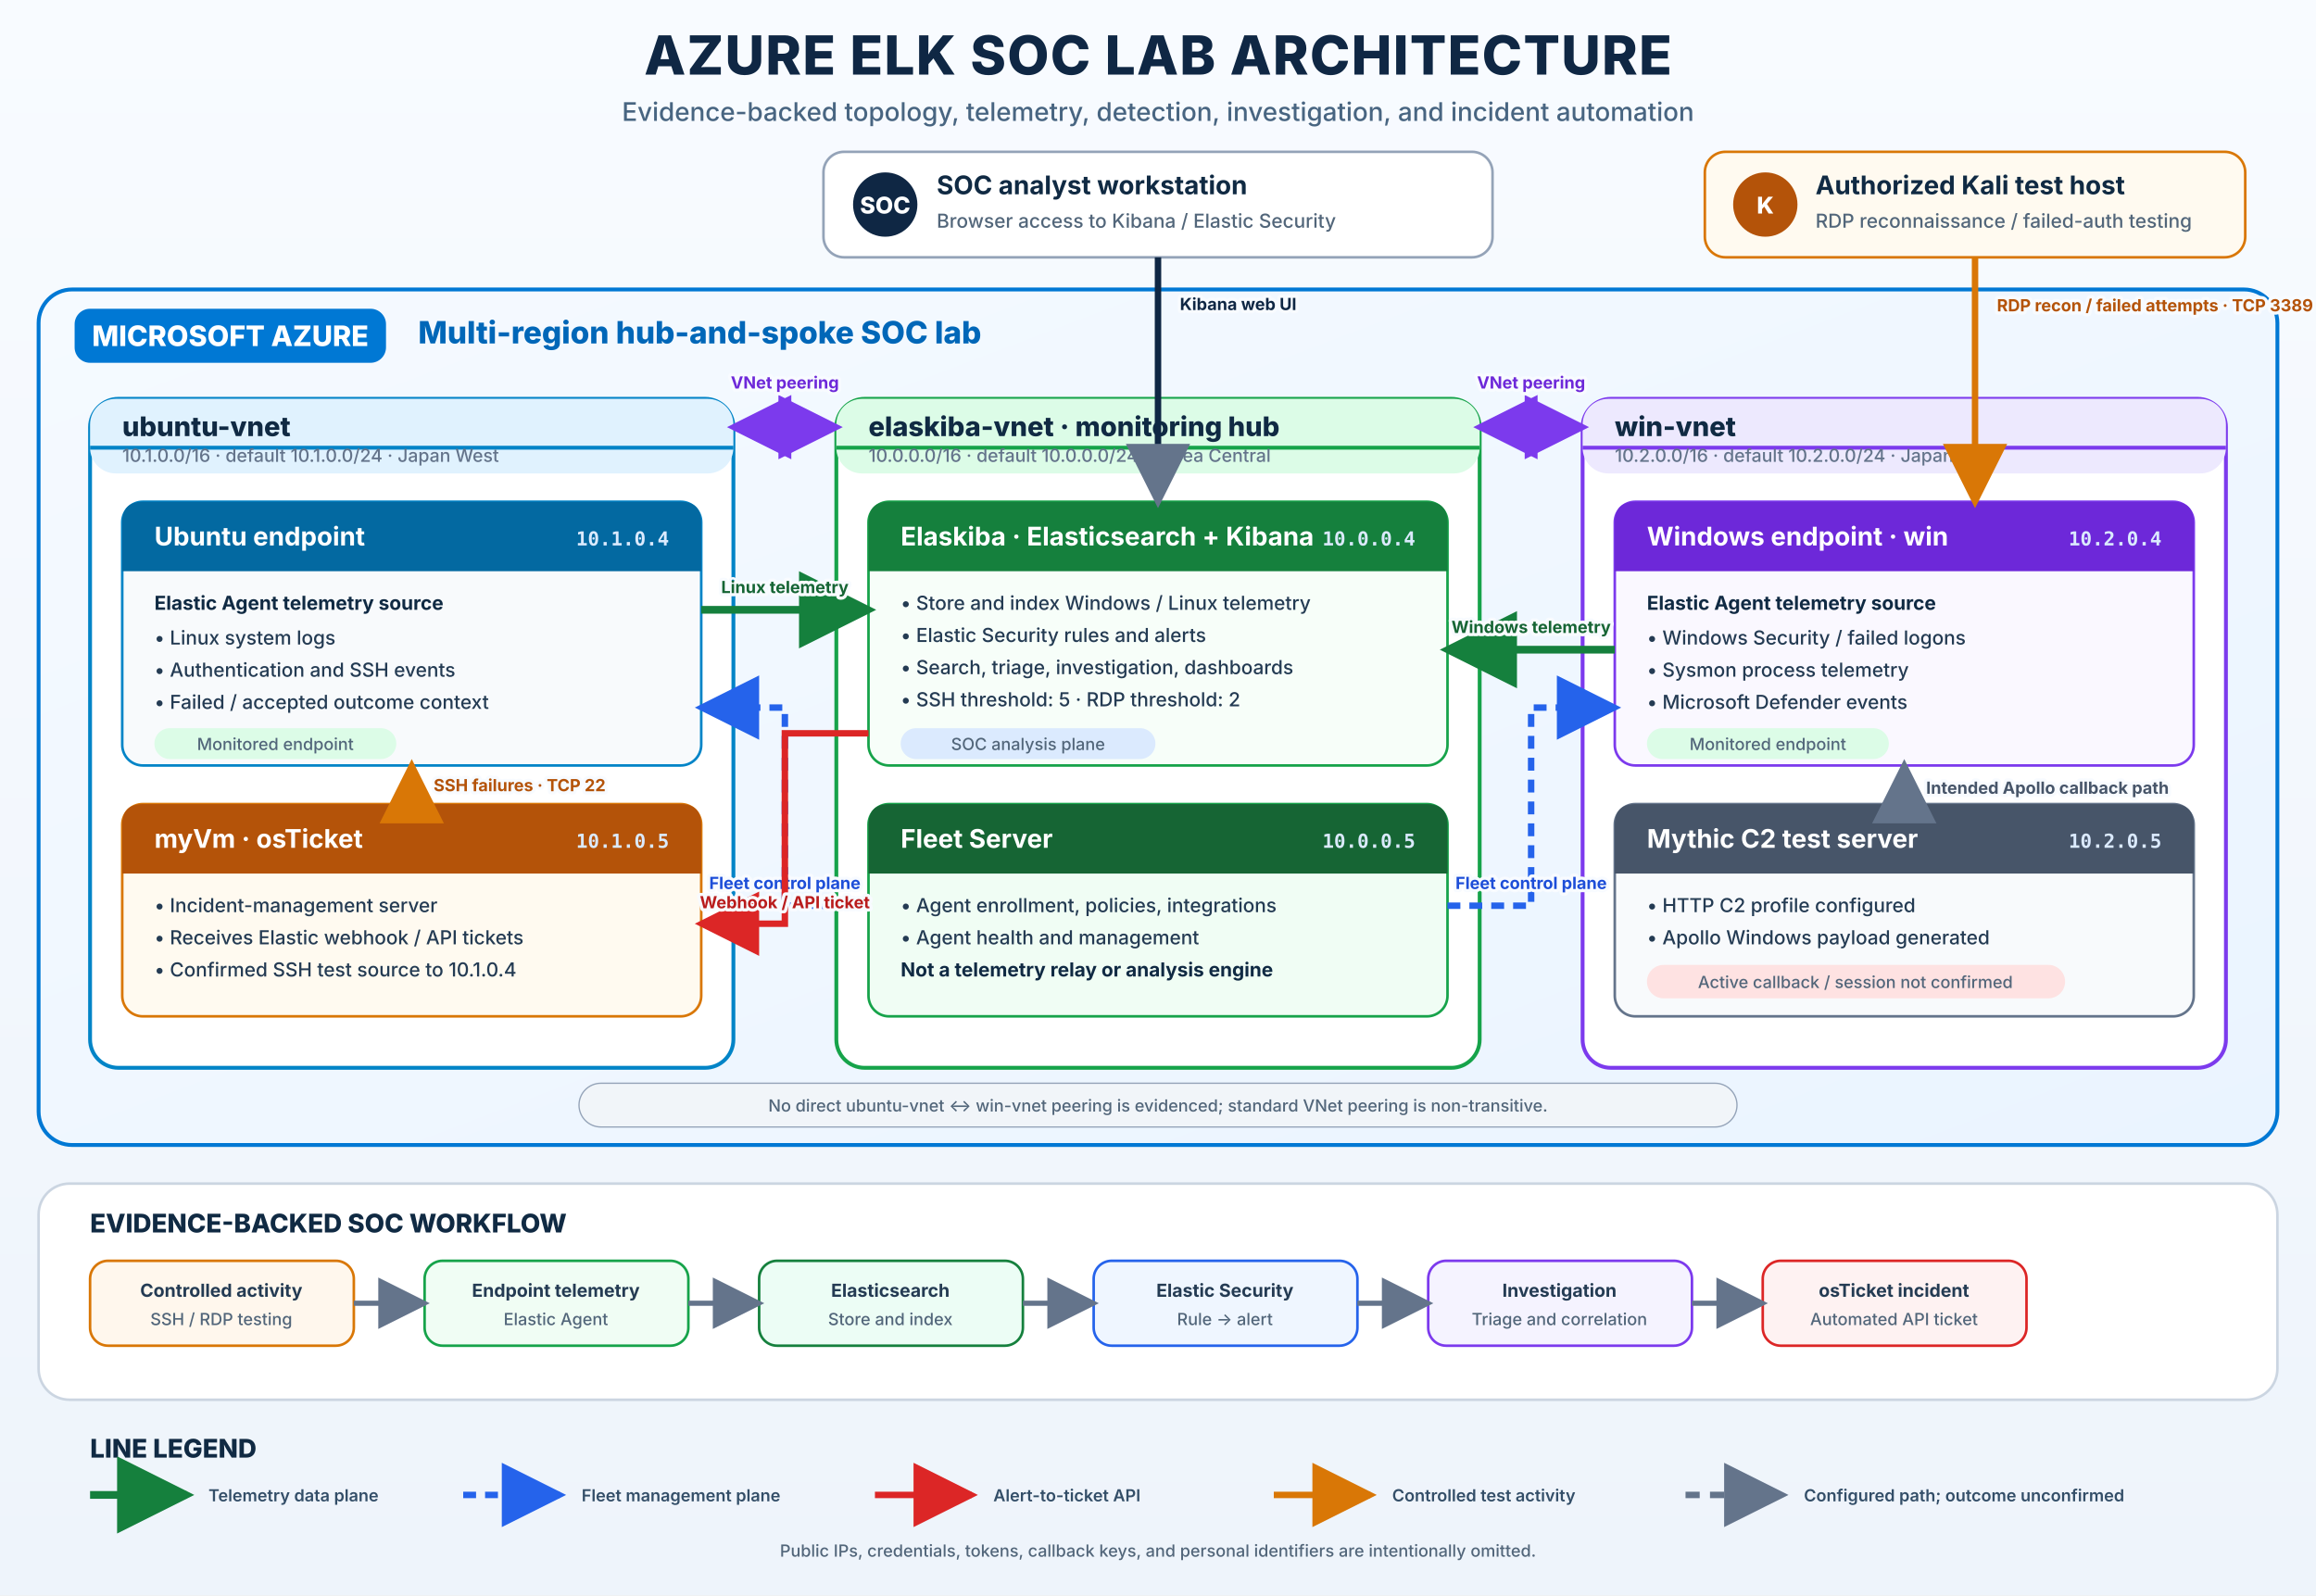
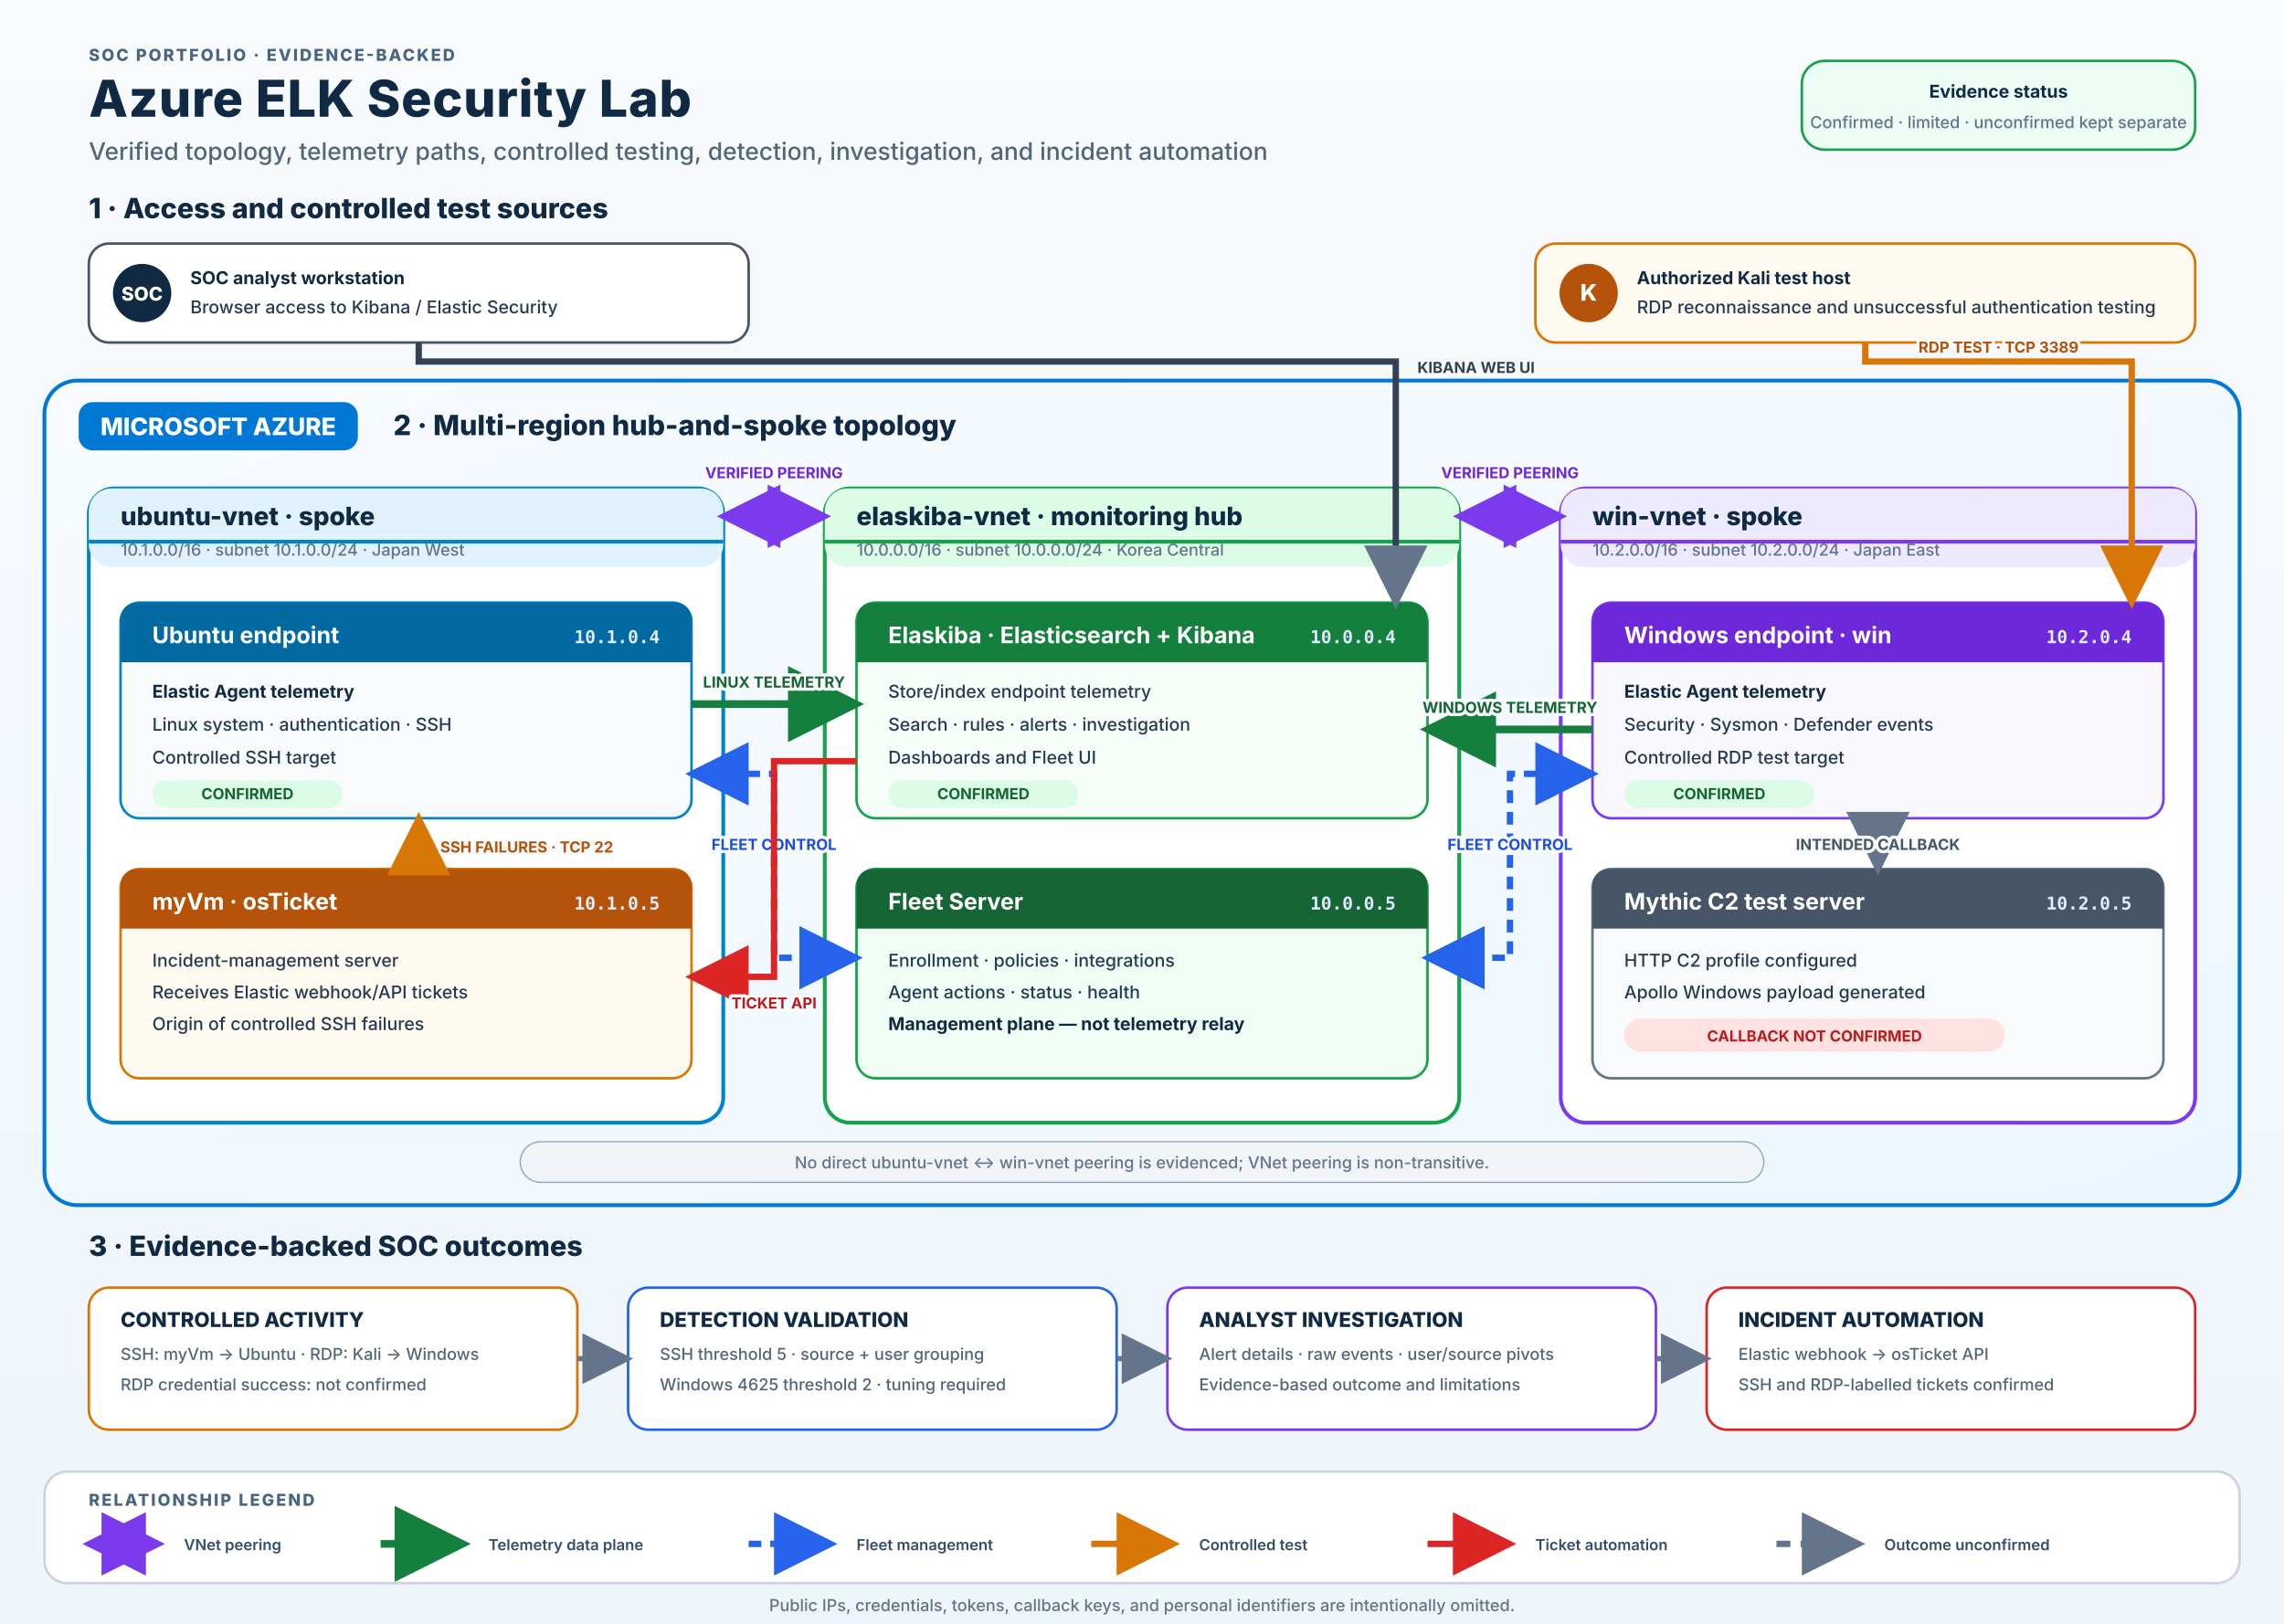
- <svg xmlns="http://www.w3.org/2000/svg" width="1800" height="1240" viewBox="0 0 1800 1240" role="img" aria-labelledby="title desc">
+ <svg xmlns="http://www.w3.org/2000/svg" width="1800" height="1280" viewBox="0 0 1800 1280" role="img" aria-labelledby="title desc">
  <defs>
    <linearGradient id="page" x1="0" y1="0" x2="0" y2="1">
-       <stop offset="0" stop-color="#f8fbff" />
-       <stop offset="1" stop-color="#eef4fb" />
+       <stop offset="0" stop-color="#f8fafc" />
+       <stop offset="1" stop-color="#eef5fb" />
    </linearGradient>
-     <linearGradient id="azure" x1="0" y1="0" x2="1" y2="1">
-       <stop offset="0" stop-color="#f5faff" />
-       <stop offset="1" stop-color="#eaf4ff" />
+     <linearGradient id="azureBg" x1="0" y1="0" x2="1" y2="1">
+       <stop offset="0" stop-color="#f7fbff" />
+       <stop offset="1" stop-color="#edf6ff" />
    </linearGradient>
-     <marker id="arrowGreen" markerWidth="10" markerHeight="10" refX="9" refY="5" orient="auto" markerUnits="strokeWidth">
-       <path d="M0,0 L10,5 L0,10 z" fill="#15803d" />
+     <marker id="greenEnd" markerWidth="10" markerHeight="10" refX="9" refY="5" orient="auto" markerUnits="strokeWidth">
+       <path d="M0 0L10 5L0 10Z" fill="#15803d" />
    </marker>
-     <marker id="arrowBlue" markerWidth="10" markerHeight="10" refX="9" refY="5" orient="auto" markerUnits="strokeWidth">
-       <path d="M0,0 L10,5 L0,10 z" fill="#2563eb" />
+     <marker id="blueEnd" markerWidth="10" markerHeight="10" refX="9" refY="5" orient="auto" markerUnits="strokeWidth">
+       <path d="M0 0L10 5L0 10Z" fill="#2563eb" />
    </marker>
-     <marker id="arrowRed" markerWidth="10" markerHeight="10" refX="9" refY="5" orient="auto" markerUnits="strokeWidth">
-       <path d="M0,0 L10,5 L0,10 z" fill="#dc2626" />
+     <marker id="blueStart" markerWidth="10" markerHeight="10" refX="1" refY="5" orient="auto" markerUnits="strokeWidth">
+       <path d="M10 0L0 5L10 10Z" fill="#2563eb" />
    </marker>
-     <marker id="arrowOrange" markerWidth="10" markerHeight="10" refX="9" refY="5" orient="auto" markerUnits="strokeWidth">
-       <path d="M0,0 L10,5 L0,10 z" fill="#d97706" />
+     <marker id="purpleEnd" markerWidth="10" markerHeight="10" refX="9" refY="5" orient="auto" markerUnits="strokeWidth">
+       <path d="M0 0L10 5L0 10Z" fill="#7c3aed" />
    </marker>
-     <marker id="arrowGray" markerWidth="10" markerHeight="10" refX="9" refY="5" orient="auto" markerUnits="strokeWidth">
-       <path d="M0,0 L10,5 L0,10 z" fill="#64748b" />
+     <marker id="purpleStart" markerWidth="10" markerHeight="10" refX="1" refY="5" orient="auto" markerUnits="strokeWidth">
+       <path d="M10 0L0 5L10 10Z" fill="#7c3aed" />
    </marker>
-     <marker id="arrowPurple" markerWidth="10" markerHeight="10" refX="9" refY="5" orient="auto" markerUnits="strokeWidth">
-       <path d="M0,0 L10,5 L0,10 z" fill="#7c3aed" />
+     <marker id="orangeEnd" markerWidth="10" markerHeight="10" refX="9" refY="5" orient="auto" markerUnits="strokeWidth">
+       <path d="M0 0L10 5L0 10Z" fill="#d97706" />
    </marker>
-     <marker id="arrowPurpleStart" markerWidth="10" markerHeight="10" refX="1" refY="5" orient="auto" markerUnits="strokeWidth">
-       <path d="M10,0 L0,5 L10,10 z" fill="#7c3aed" />
+     <marker id="redEnd" markerWidth="10" markerHeight="10" refX="9" refY="5" orient="auto" markerUnits="strokeWidth">
+       <path d="M0 0L10 5L0 10Z" fill="#dc2626" />
+     </marker>
+     <marker id="grayEnd" markerWidth="10" markerHeight="10" refX="9" refY="5" orient="auto" markerUnits="strokeWidth">
+       <path d="M0 0L10 5L0 10Z" fill="#64748b" />
    </marker>
    <style>
-       .title { font: 800 42px Inter, Segoe UI, Arial, sans-serif; fill: #0f2744; letter-spacing: 1px; }
-       .subtitle { font: 500 20px Inter, Segoe UI, Arial, sans-serif; fill: #486581; }
-       .actor-title { font: 700 20px Inter, Segoe UI, Arial, sans-serif; fill: #102a43; }
-       .actor-sub { font: 500 15px Inter, Segoe UI, Arial, sans-serif; fill: #52667a; }
-       .azure-title { font: 800 24px Inter, Segoe UI, Arial, sans-serif; fill: #0067b8; }
-       .vnet-title { font: 800 21px Inter, Segoe UI, Arial, sans-serif; fill: #102a43; }
-       .vnet-sub { font: 500 14px Inter, Segoe UI, Arial, sans-serif; fill: #64748b; }
-       .card-title { font: 750 20px Inter, Segoe UI, Arial, sans-serif; fill: #ffffff; }
-       .card-ip { font: 700 15px ui-monospace, SFMono-Regular, Consolas, monospace; fill: #dbeafe; }
-       .body { font: 500 15px Inter, Segoe UI, Arial, sans-serif; fill: #243b53; }
-       .body-strong { font: 700 15px Inter, Segoe UI, Arial, sans-serif; fill: #102a43; }
-       .small { font: 500 13px Inter, Segoe UI, Arial, sans-serif; fill: #52667a; }
-       .flow-label { font: 700 13px Inter, Segoe UI, Arial, sans-serif; paint-order: stroke; stroke: #f8fbff; stroke-width: 5px; stroke-linejoin: round; }
-       .pipeline-title { font: 800 20px Inter, Segoe UI, Arial, sans-serif; fill: #102a43; }
-       .pipeline-text { font: 700 14px Inter, Segoe UI, Arial, sans-serif; fill: #243b53; }
-       .legend { font: 600 13px Inter, Segoe UI, Arial, sans-serif; fill: #334e68; }
+       .h1{font:800 40px Inter,"Segoe UI",Arial,sans-serif;fill:#102a43;letter-spacing:.6px}.sub{font:500 19px Inter,"Segoe UI",Arial,sans-serif;fill:#52667a}.eyebrow{font:800 13px Inter,"Segoe UI",Arial,sans-serif;fill:#486581;letter-spacing:1.5px}.section{font:800 22px Inter,"Segoe UI",Arial,sans-serif;fill:#102a43}.vnet{font:800 20px Inter,"Segoe UI",Arial,sans-serif;fill:#102a43}.meta{font:500 13px Inter,"Segoe UI",Arial,sans-serif;fill:#64748b}.cardTitle{font:750 18px Inter,"Segoe UI",Arial,sans-serif;fill:#fff}.ip{font:700 14px ui-monospace,SFMono-Regular,Consolas,monospace;fill:#e0ecff}.body{font:500 14px Inter,"Segoe UI",Arial,sans-serif;fill:#243b53}.strong{font:700 14px Inter,"Segoe UI",Arial,sans-serif;fill:#102a43}.label{font:700 12px Inter,"Segoe UI",Arial,sans-serif;paint-order:stroke;stroke:#f8fafc;stroke-width:5px;stroke-linejoin:round}.outTitle{font:800 16px Inter,"Segoe UI",Arial,sans-serif;fill:#102a43}.outBody{font:500 13px Inter,"Segoe UI",Arial,sans-serif;fill:#52667a}.legend{font:600 12px Inter,"Segoe UI",Arial,sans-serif;fill:#334e68}.pill{font:700 12px Inter,"Segoe UI",Arial,sans-serif}.step{font:700 14px Inter,"Segoe UI",Arial,sans-serif;fill:#243b53}.stepSub{font:500 12px Inter,"Segoe UI",Arial,sans-serif;fill:#64748b}
    </style>
  </defs>
-   <rect width="1800" height="1240" fill="url(#page)" />
-   <text x="900" y="58" text-anchor="middle" class="title">AZURE ELK SOC LAB ARCHITECTURE</text>
-   <text x="900" y="94" text-anchor="middle" class="subtitle">Evidence-backed topology, telemetry, detection, investigation, and incident automation</text>
+   <rect width="1800" height="1280" fill="url(#page)" />
+   <text x="70" y="48" class="eyebrow">SOC PORTFOLIO · EVIDENCE-BACKED</text>
+   <text x="70" y="92" class="h1">Azure ELK Security Lab</text>
+   <text x="70" y="126" class="sub">Verified topology, telemetry paths, controlled testing, detection, investigation, and incident automation</text>
+   <rect x="1420" y="48" width="310" height="70" rx="18" fill="#ecfdf5" stroke="#16a34a" stroke-width="2" />
+   <text x="1575" y="77" text-anchor="middle" class="strong" fill="#166534">Evidence status</text>
+   <text x="1575" y="101" text-anchor="middle" class="meta">Confirmed · limited · unconfirmed kept separate</text>
+   <text x="70" y="172" class="section">1 · Access and controlled test sources</text>
+   <rect x="70" y="192" width="520" height="78" rx="16" fill="#fff" stroke="#475569" stroke-width="2" />
+   <circle cx="112" cy="231" r="23" fill="#102a43" />
+   <text x="112" y="237" text-anchor="middle" font-family="Inter,Segoe UI,Arial" font-size="15" font-weight="800" fill="#fff">SOC</text>
+   <text x="150" y="224" class="strong">SOC analyst workstation</text>
+   <text x="150" y="247" class="body">Browser access to Kibana / Elastic Security</text>
+   <rect x="1210" y="192" width="520" height="78" rx="16" fill="#fffaf0" stroke="#d97706" stroke-width="2" />
+   <circle cx="1252" cy="231" r="23" fill="#b45309" />
+   <text x="1252" y="237" text-anchor="middle" font-family="Inter,Segoe UI,Arial" font-size="18" font-weight="800" fill="#fff">K</text>
+   <text x="1290" y="224" class="strong">Authorized Kali test host</text>
+   <text x="1290" y="247" class="body">RDP reconnaissance and unsuccessful authentication testing</text>
+   <rect x="35" y="300" width="1730" height="650" rx="26" fill="url(#azureBg)" stroke="#0078d4" stroke-width="3" />
+   <rect x="62" y="317" width="220" height="38" rx="11" fill="#0078d4" />
+   <text x="172" y="343" text-anchor="middle" font-family="Inter,Segoe UI,Arial" font-size="19" font-weight="800" fill="#fff">MICROSOFT AZURE</text>
+   <text x="310" y="343" class="section">2 · Multi-region hub-and-spoke topology</text>
+   <rect x="70" y="385" width="500" height="500" rx="20" fill="#fff" stroke="#0284c7" stroke-width="3" />
+   <rect x="70" y="385" width="500" height="62" rx="18" fill="#e0f2fe" />
+   <path d="M70 427H570" stroke="#0284c7" stroke-width="3" />
+   <text x="95" y="414" class="vnet">ubuntu-vnet · spoke</text>
+   <text x="95" y="438" class="meta">10.1.0.0/16 · subnet 10.1.0.0/24 · Japan West</text>
+   <rect x="650" y="385" width="500" height="500" rx="20" fill="#fff" stroke="#16a34a" stroke-width="3" />
+   <rect x="650" y="385" width="500" height="62" rx="18" fill="#dcfce7" />
+   <path d="M650 427H1150" stroke="#16a34a" stroke-width="3" />
+   <text x="675" y="414" class="vnet">elaskiba-vnet · monitoring hub</text>
+   <text x="675" y="438" class="meta">10.0.0.0/16 · subnet 10.0.0.0/24 · Korea Central</text>
+   <rect x="1230" y="385" width="500" height="500" rx="20" fill="#fff" stroke="#7c3aed" stroke-width="3" />
+   <rect x="1230" y="385" width="500" height="62" rx="18" fill="#ede9fe" />
+   <path d="M1230 427H1730" stroke="#7c3aed" stroke-width="3" />
+   <text x="1255" y="414" class="vnet">win-vnet · spoke</text>
+   <text x="1255" y="438" class="meta">10.2.0.0/16 · subnet 10.2.0.0/24 · Japan East</text>
+   <path d="M570 407H650" stroke="#7c3aed" stroke-width="5" marker-start="url(#purpleStart)" marker-end="url(#purpleEnd)" />
+   <text x="610" y="377" text-anchor="middle" class="label" fill="#6d28d9">VERIFIED PEERING</text>
+   <path d="M1150 407H1230" stroke="#7c3aed" stroke-width="5" marker-start="url(#purpleStart)" marker-end="url(#purpleEnd)" />
+   <text x="1190" y="377" text-anchor="middle" class="label" fill="#6d28d9">VERIFIED PEERING</text>
  <g>
-     <rect x="640" y="118" width="520" height="82" rx="16" fill="#ffffff" stroke="#94a3b8" stroke-width="2" />
-     <circle cx="688" cy="159" r="25" fill="#0f2744" />
-     <text x="688" y="166" text-anchor="middle" font-family="Inter, Segoe UI, Arial" font-size="18" font-weight="800" fill="#ffffff">SOC</text>
-     <text x="728" y="151" class="actor-title">SOC analyst workstation</text>
-     <text x="728" y="177" class="actor-sub">Browser access to Kibana / Elastic Security</text>
-     <rect x="1325" y="118" width="420" height="82" rx="16" fill="#fffaf0" stroke="#d97706" stroke-width="2" />
-     <circle cx="1372" cy="159" r="25" fill="#b45309" />
-     <text x="1372" y="166" text-anchor="middle" font-family="Inter, Segoe UI, Arial" font-size="18" font-weight="800" fill="#ffffff">K</text>
-     <text x="1411" y="151" class="actor-title">Authorized Kali test host</text>
-     <text x="1411" y="177" class="actor-sub">RDP reconnaissance / failed-auth testing</text>
+     <rect x="95" y="475" width="450" height="170" rx="15" fill="#f8fafc" stroke="#0284c7" stroke-width="2" />
+     <path d="M95 490Q95 475 110 475H530Q545 475 545 490V522H95Z" fill="#0369a1" />
+     <text x="120" y="507" class="cardTitle">Ubuntu endpoint</text>
+     <text x="520" y="507" text-anchor="end" class="ip">10.1.0.4</text>
+     <text x="120" y="550" class="strong">Elastic Agent telemetry</text>
+     <text x="120" y="576" class="body">Linux system · authentication · SSH</text>
+     <text x="120" y="602" class="body">Controlled SSH target</text>
+     <rect x="120" y="615" width="150" height="22" rx="11" fill="#dcfce7" />
+     <text x="195" y="630" text-anchor="middle" class="pill" fill="#166534">CONFIRMED</text>
+     <rect x="95" y="685" width="450" height="165" rx="15" fill="#fffaf0" stroke="#d97706" stroke-width="2" />
+     <path d="M95 700Q95 685 110 685H530Q545 685 545 700V732H95Z" fill="#b45309" />
+     <text x="120" y="717" class="cardTitle">myVm · osTicket</text>
+     <text x="520" y="717" text-anchor="end" class="ip">10.1.0.5</text>
+     <text x="120" y="762" class="body">Incident-management server</text>
+     <text x="120" y="787" class="body">Receives Elastic webhook/API tickets</text>
+     <text x="120" y="812" class="body">Origin of controlled SSH failures</text>
+     <rect x="675" y="475" width="450" height="170" rx="15" fill="#f7fef9" stroke="#16a34a" stroke-width="2" />
+     <path d="M675 490Q675 475 690 475H1110Q1125 475 1125 490V522H675Z" fill="#15803d" />
+     <text x="700" y="507" class="cardTitle">Elaskiba · Elasticsearch + Kibana</text>
+     <text x="1100" y="507" text-anchor="end" class="ip">10.0.0.4</text>
+     <text x="700" y="550" class="body">Store/index endpoint telemetry</text>
+     <text x="700" y="576" class="body">Search · rules · alerts · investigation</text>
+     <text x="700" y="602" class="body">Dashboards and Fleet UI</text>
+     <rect x="700" y="615" width="150" height="22" rx="11" fill="#dcfce7" />
+     <text x="775" y="630" text-anchor="middle" class="pill" fill="#166534">CONFIRMED</text>
+     <rect x="675" y="685" width="450" height="165" rx="15" fill="#f0fdf4" stroke="#16a34a" stroke-width="2" />
+     <path d="M675 700Q675 685 690 685H1110Q1125 685 1125 700V732H675Z" fill="#166534" />
+     <text x="700" y="717" class="cardTitle">Fleet Server</text>
+     <text x="1100" y="717" text-anchor="end" class="ip">10.0.0.5</text>
+     <text x="700" y="762" class="body">Enrollment · policies · integrations</text>
+     <text x="700" y="787" class="body">Agent actions · status · health</text>
+     <text x="700" y="812" class="strong">Management plane — not telemetry relay</text>
+     <rect x="1255" y="475" width="450" height="170" rx="15" fill="#faf8ff" stroke="#7c3aed" stroke-width="2" />
+     <path d="M1255 490Q1255 475 1270 475H1690Q1705 475 1705 490V522H1255Z" fill="#6d28d9" />
+     <text x="1280" y="507" class="cardTitle">Windows endpoint · win</text>
+     <text x="1680" y="507" text-anchor="end" class="ip">10.2.0.4</text>
+     <text x="1280" y="550" class="strong">Elastic Agent telemetry</text>
+     <text x="1280" y="576" class="body">Security · Sysmon · Defender events</text>
+     <text x="1280" y="602" class="body">Controlled RDP test target</text>
+     <rect x="1280" y="615" width="150" height="22" rx="11" fill="#dcfce7" />
+     <text x="1355" y="630" text-anchor="middle" class="pill" fill="#166534">CONFIRMED</text>
+     <rect x="1255" y="685" width="450" height="165" rx="15" fill="#f8fafc" stroke="#64748b" stroke-width="2" />
+     <path d="M1255 700Q1255 685 1270 685H1690Q1705 685 1705 700V732H1255Z" fill="#475569" />
+     <text x="1280" y="717" class="cardTitle">Mythic C2 test server</text>
+     <text x="1680" y="717" text-anchor="end" class="ip">10.2.0.5</text>
+     <text x="1280" y="762" class="body">HTTP C2 profile configured</text>
+     <text x="1280" y="787" class="body">Apollo Windows payload generated</text>
+     <rect x="1280" y="803" width="300" height="26" rx="13" fill="#fee2e2" />
+     <text x="1430" y="821" text-anchor="middle" class="pill" fill="#b91c1c">CALLBACK NOT CONFIRMED</text>
  </g>
-   <rect x="30" y="225" width="1740" height="665" rx="26" fill="url(#azure)" stroke="#0078d4" stroke-width="3" />
-   <rect x="58" y="240" width="242" height="42" rx="12" fill="#0078d4" />
-   <text x="179" y="269" text-anchor="middle" font-family="Inter, Segoe UI, Arial" font-size="22" font-weight="800" fill="#ffffff">MICROSOFT AZURE</text>
-   <text x="325" y="267" class="azure-title">Multi-region hub-and-spoke SOC lab</text>
+   <path d="M330 685V645" stroke="#d97706" stroke-width="5" marker-end="url(#orangeEnd)" />
+   <text x="347" y="672" class="label" fill="#b45309">SSH FAILURES · TCP 22</text>
+   <path d="M330 270V285H1100V475" fill="none" stroke="#334155" stroke-width="5" marker-end="url(#grayEnd)" />
+   <text x="1117" y="294" class="label" fill="#334155">KIBANA WEB UI</text>
+   <path d="M1470 270V285H1680V475" fill="none" stroke="#d97706" stroke-width="5" marker-end="url(#orangeEnd)" />
+   <text x="1575" y="278" text-anchor="middle" class="label" fill="#b45309">RDP TEST · TCP 3389</text>
+   <path d="M545 555H675" stroke="#15803d" stroke-width="6" marker-end="url(#greenEnd)" />
+   <text x="610" y="542" text-anchor="middle" class="label" fill="#166534">LINUX TELEMETRY</text>
+   <path d="M1255 575H1125" stroke="#15803d" stroke-width="6" marker-end="url(#greenEnd)" />
+   <text x="1190" y="562" text-anchor="middle" class="label" fill="#166534">WINDOWS TELEMETRY</text>
+   <path d="M675 755H610V610H545" fill="none" stroke="#2563eb" stroke-width="5" stroke-dasharray="10 7" marker-start="url(#blueStart)" marker-end="url(#blueEnd)" />
+   <text x="610" y="670" text-anchor="middle" class="label" fill="#1d4ed8">FLEET CONTROL</text>
+   <path d="M1125 755H1190V610H1255" fill="none" stroke="#2563eb" stroke-width="5" stroke-dasharray="10 7" marker-start="url(#blueStart)" marker-end="url(#blueEnd)" />
+   <text x="1190" y="670" text-anchor="middle" class="label" fill="#1d4ed8">FLEET CONTROL</text>
+   <path d="M675 600H610V770H545" fill="none" stroke="#dc2626" stroke-width="5" marker-end="url(#redEnd)" />
+   <text x="610" y="795" text-anchor="middle" class="label" fill="#b91c1c">TICKET API</text>
+   <path d="M1480 645V685" stroke="#64748b" stroke-width="5" stroke-dasharray="11 8" marker-end="url(#grayEnd)" />
+   <text x="1480" y="670" text-anchor="middle" class="label" fill="#475569">INTENDED CALLBACK</text>
+   <rect x="410" y="900" width="980" height="32" rx="16" fill="#f1f5f9" stroke="#94a3b8" />
+   <text x="900" y="921" text-anchor="middle" class="meta">No direct ubuntu-vnet ↔ win-vnet peering is evidenced; VNet peering is non-transitive.</text>
+   <text x="70" y="990" class="section">3 · Evidence-backed SOC outcomes</text>
  <g>
-     <rect x="70" y="310" width="500" height="520" rx="22" fill="#ffffff" stroke="#0284c7" stroke-width="3" />
-     <rect x="70" y="310" width="500" height="58" rx="20" fill="#e0f2fe" />
-     <path d="M70 348 H570" stroke="#0284c7" stroke-width="3" />
-     <text x="95" y="339" class="vnet-title">ubuntu-vnet</text>
-     <text x="95" y="359" class="vnet-sub">10.1.0.0/16 · default 10.1.0.0/24 · Japan West</text>
-     <rect x="650" y="310" width="500" height="520" rx="22" fill="#ffffff" stroke="#16a34a" stroke-width="3" />
-     <rect x="650" y="310" width="500" height="58" rx="20" fill="#dcfce7" />
-     <path d="M650 348 H1150" stroke="#16a34a" stroke-width="3" />
-     <text x="675" y="339" class="vnet-title">elaskiba-vnet · monitoring hub</text>
-     <text x="675" y="359" class="vnet-sub">10.0.0.0/16 · default 10.0.0.0/24 · Korea Central</text>
-     <rect x="1230" y="310" width="500" height="520" rx="22" fill="#ffffff" stroke="#7c3aed" stroke-width="3" />
-     <rect x="1230" y="310" width="500" height="58" rx="20" fill="#ede9fe" />
-     <path d="M1230 348 H1730" stroke="#7c3aed" stroke-width="3" />
-     <text x="1255" y="339" class="vnet-title">win-vnet</text>
-     <text x="1255" y="359" class="vnet-sub">10.2.0.0/16 · default 10.2.0.0/24 · Japan East</text>
+     <rect x="70" y="1015" width="385" height="112" rx="16" fill="#fff" stroke="#d97706" stroke-width="2" />
+     <text x="95" y="1046" class="outTitle">CONTROLLED ACTIVITY</text>
+     <text x="95" y="1072" class="outBody">SSH: myVm → Ubuntu · RDP: Kali → Windows</text>
+     <text x="95" y="1096" class="outBody">RDP credential success: not confirmed</text>
+     <rect x="495" y="1015" width="385" height="112" rx="16" fill="#fff" stroke="#2563eb" stroke-width="2" />
+     <text x="520" y="1046" class="outTitle">DETECTION VALIDATION</text>
+     <text x="520" y="1072" class="outBody">SSH threshold 5 · source + user grouping</text>
+     <text x="520" y="1096" class="outBody">Windows 4625 threshold 2 · tuning required</text>
+     <rect x="920" y="1015" width="385" height="112" rx="16" fill="#fff" stroke="#7c3aed" stroke-width="2" />
+     <text x="945" y="1046" class="outTitle">ANALYST INVESTIGATION</text>
+     <text x="945" y="1072" class="outBody">Alert details · raw events · user/source pivots</text>
+     <text x="945" y="1096" class="outBody">Evidence-based outcome and limitations</text>
+     <rect x="1345" y="1015" width="385" height="112" rx="16" fill="#fff" stroke="#dc2626" stroke-width="2" />
+     <text x="1370" y="1046" class="outTitle">INCIDENT AUTOMATION</text>
+     <text x="1370" y="1072" class="outBody">Elastic webhook → osTicket API</text>
+     <text x="1370" y="1096" class="outBody">SSH and RDP-labelled tickets confirmed</text>
+     <path d="M455 1071H495" stroke="#64748b" stroke-width="4" marker-end="url(#grayEnd)" />
+     <path d="M880 1071H920" stroke="#64748b" stroke-width="4" marker-end="url(#grayEnd)" />
+     <path d="M1305 1071H1345" stroke="#64748b" stroke-width="4" marker-end="url(#grayEnd)" />
  </g>
-   <path d="M570 332 H650" fill="none" stroke="#7c3aed" stroke-width="5" marker-start="url(#arrowPurpleStart)" marker-end="url(#arrowPurple)" />
-   <text x="610" y="302" text-anchor="middle" class="flow-label" fill="#6d28d9">VNet peering</text>
-   <path d="M1150 332 H1230" fill="none" stroke="#7c3aed" stroke-width="5" marker-start="url(#arrowPurpleStart)" marker-end="url(#arrowPurple)" />
-   <text x="1190" y="302" text-anchor="middle" class="flow-label" fill="#6d28d9">VNet peering</text>
-   <g>
-     <rect x="95" y="390" width="450" height="205" rx="16" fill="#f8fafc" stroke="#0284c7" stroke-width="2" />
-     <path d="M95 406 Q95 390 111 390 H529 Q545 390 545 406 V444 H95 Z" fill="#0369a1" />
-     <text x="120" y="424" class="card-title">Ubuntu endpoint</text>
-     <text x="520" y="424" text-anchor="end" class="card-ip">10.1.0.4</text>
-     <text x="120" y="474" class="body-strong">Elastic Agent telemetry source</text>
-     <text x="120" y="501" class="body">• Linux system logs</text>
-     <text x="120" y="526" class="body">• Authentication and SSH events</text>
-     <text x="120" y="551" class="body">• Failed / accepted outcome context</text>
-     <rect x="120" y="566" width="188" height="24" rx="12" fill="#dcfce7" />
-     <text x="214" y="583" text-anchor="middle" class="small" fill="#166534">Monitored endpoint</text>
-   </g>
-   <g>
-     <rect x="95" y="625" width="450" height="165" rx="16" fill="#fffaf0" stroke="#d97706" stroke-width="2" />
-     <path d="M95 641 Q95 625 111 625 H529 Q545 625 545 641 V679 H95 Z" fill="#b45309" />
-     <text x="120" y="659" class="card-title">myVm · osTicket</text>
-     <text x="520" y="659" text-anchor="end" class="card-ip">10.1.0.5</text>
-     <text x="120" y="709" class="body">• Incident-management server</text>
-     <text x="120" y="734" class="body">• Receives Elastic webhook / API tickets</text>
-     <text x="120" y="759" class="body">• Confirmed SSH test source to 10.1.0.4</text>
-   </g>
-   <g>
-     <rect x="675" y="390" width="450" height="205" rx="16" fill="#f7fef9" stroke="#16a34a" stroke-width="2" />
-     <path d="M675 406 Q675 390 691 390 H1109 Q1125 390 1125 406 V444 H675 Z" fill="#15803d" />
-     <text x="700" y="424" class="card-title">Elaskiba · Elasticsearch + Kibana</text>
-     <text x="1100" y="424" text-anchor="end" class="card-ip">10.0.0.4</text>
-     <text x="700" y="474" class="body">• Store and index Windows / Linux telemetry</text>
-     <text x="700" y="499" class="body">• Elastic Security rules and alerts</text>
-     <text x="700" y="524" class="body">• Search, triage, investigation, dashboards</text>
-     <text x="700" y="549" class="body">• SSH threshold: 5 · RDP threshold: 2</text>
-     <rect x="700" y="566" width="198" height="24" rx="12" fill="#dbeafe" />
-     <text x="799" y="583" text-anchor="middle" class="small" fill="#1d4ed8">SOC analysis plane</text>
-   </g>
-   <g>
-     <rect x="675" y="625" width="450" height="165" rx="16" fill="#f0fdf4" stroke="#16a34a" stroke-width="2" />
-     <path d="M675 641 Q675 625 691 625 H1109 Q1125 625 1125 641 V679 H675 Z" fill="#166534" />
-     <text x="700" y="659" class="card-title">Fleet Server</text>
-     <text x="1100" y="659" text-anchor="end" class="card-ip">10.0.0.5</text>
-     <text x="700" y="709" class="body">• Agent enrollment, policies, integrations</text>
-     <text x="700" y="734" class="body">• Agent health and management</text>
-     <text x="700" y="759" class="body-strong">Not a telemetry relay or analysis engine</text>
-   </g>
-   <g>
-     <rect x="1255" y="390" width="450" height="205" rx="16" fill="#faf8ff" stroke="#7c3aed" stroke-width="2" />
-     <path d="M1255 406 Q1255 390 1271 390 H1689 Q1705 390 1705 406 V444 H1255 Z" fill="#6d28d9" />
-     <text x="1280" y="424" class="card-title">Windows endpoint · win</text>
-     <text x="1680" y="424" text-anchor="end" class="card-ip">10.2.0.4</text>
-     <text x="1280" y="474" class="body-strong">Elastic Agent telemetry source</text>
-     <text x="1280" y="501" class="body">• Windows Security / failed logons</text>
-     <text x="1280" y="526" class="body">• Sysmon process telemetry</text>
-     <text x="1280" y="551" class="body">• Microsoft Defender events</text>
-     <rect x="1280" y="566" width="188" height="24" rx="12" fill="#dcfce7" />
-     <text x="1374" y="583" text-anchor="middle" class="small" fill="#166534">Monitored endpoint</text>
-   </g>
-   <g>
-     <rect x="1255" y="625" width="450" height="165" rx="16" fill="#f8fafc" stroke="#64748b" stroke-width="2" />
-     <path d="M1255 641 Q1255 625 1271 625 H1689 Q1705 625 1705 641 V679 H1255 Z" fill="#475569" />
-     <text x="1280" y="659" class="card-title">Mythic C2 test server</text>
-     <text x="1680" y="659" text-anchor="end" class="card-ip">10.2.0.5</text>
-     <text x="1280" y="709" class="body">• HTTP C2 profile configured</text>
-     <text x="1280" y="734" class="body">• Apollo Windows payload generated</text>
-     <rect x="1280" y="750" width="325" height="26" rx="13" fill="#fee2e2" />
-     <text x="1442" y="768" text-anchor="middle" class="small" fill="#b91c1c">Active callback / session not confirmed</text>
-   </g>
-   <path d="M320 625 V595" fill="none" stroke="#d97706" stroke-width="5" marker-end="url(#arrowOrange)" />
-   <text x="337" y="615" class="flow-label" fill="#b45309">SSH failures · TCP 22</text>
-   <path d="M900 200 V390" fill="none" stroke="#0f2744" stroke-width="5" marker-end="url(#arrowGray)" />
-   <text x="917" y="241" class="flow-label" fill="#0f2744">Kibana web UI</text>
-   <path d="M1535 200 V390" fill="none" stroke="#d97706" stroke-width="5" marker-end="url(#arrowOrange)" />
-   <text x="1552" y="242" class="flow-label" fill="#b45309">RDP recon / failed attempts · TCP 3389</text>
-   <path d="M1480 625 V595" fill="none" stroke="#64748b" stroke-width="5" stroke-dasharray="11 8" marker-end="url(#arrowGray)" />
-   <text x="1497" y="617" class="flow-label" fill="#475569">Intended Apollo callback path</text>
-   <path d="M545 474 H675" fill="none" stroke="#15803d" stroke-width="6" marker-end="url(#arrowGreen)" />
-   <text x="610" y="461" text-anchor="middle" class="flow-label" fill="#166534">Linux telemetry</text>
-   <path d="M1255 505 H1125" fill="none" stroke="#15803d" stroke-width="6" marker-end="url(#arrowGreen)" />
-   <text x="1190" y="492" text-anchor="middle" class="flow-label" fill="#166534">Windows telemetry</text>
-   <path d="M675 704 H610 V550 H545" fill="none" stroke="#2563eb" stroke-width="5" stroke-dasharray="10 7" marker-end="url(#arrowBlue)" />
-   <text x="610" y="691" text-anchor="middle" class="flow-label" fill="#1d4ed8">Fleet control plane</text>
-   <path d="M1125 704 H1190 V550 H1255" fill="none" stroke="#2563eb" stroke-width="5" stroke-dasharray="10 7" marker-end="url(#arrowBlue)" />
-   <text x="1190" y="691" text-anchor="middle" class="flow-label" fill="#1d4ed8">Fleet control plane</text>
-   <path d="M675 570 H610 V718 H545" fill="none" stroke="#dc2626" stroke-width="5" marker-end="url(#arrowRed)" />
-   <text x="610" y="706" text-anchor="middle" class="flow-label" fill="#b91c1c">Webhook / API ticket</text>
-   <rect x="450" y="842" width="900" height="34" rx="17" fill="#f1f5f9" stroke="#94a3b8" />
-   <text x="900" y="864" text-anchor="middle" class="small" fill="#334155">No direct ubuntu-vnet ↔ win-vnet peering is evidenced; standard VNet peering is non-transitive.</text>
-   <rect x="30" y="920" width="1740" height="168" rx="24" fill="#ffffff" stroke="#cbd5e1" stroke-width="2" />
-   <text x="70" y="958" class="pipeline-title">EVIDENCE-BACKED SOC WORKFLOW</text>
-   <g>
-     <rect x="70" y="980" width="205" height="66" rx="14" fill="#fff7ed" stroke="#d97706" stroke-width="2" />
-     <text x="172" y="1008" text-anchor="middle" class="pipeline-text">Controlled activity</text>
-     <text x="172" y="1030" text-anchor="middle" class="small">SSH / RDP testing</text>
-     <rect x="330" y="980" width="205" height="66" rx="14" fill="#f0fdf4" stroke="#16a34a" stroke-width="2" />
-     <text x="432" y="1008" text-anchor="middle" class="pipeline-text">Endpoint telemetry</text>
-     <text x="432" y="1030" text-anchor="middle" class="small">Elastic Agent</text>
-     <rect x="590" y="980" width="205" height="66" rx="14" fill="#ecfdf5" stroke="#15803d" stroke-width="2" />
-     <text x="692" y="1008" text-anchor="middle" class="pipeline-text">Elasticsearch</text>
-     <text x="692" y="1030" text-anchor="middle" class="small">Store and index</text>
-     <rect x="850" y="980" width="205" height="66" rx="14" fill="#eff6ff" stroke="#2563eb" stroke-width="2" />
-     <text x="952" y="1008" text-anchor="middle" class="pipeline-text">Elastic Security</text>
-     <text x="952" y="1030" text-anchor="middle" class="small">Rule → alert</text>
-     <rect x="1110" y="980" width="205" height="66" rx="14" fill="#f5f3ff" stroke="#7c3aed" stroke-width="2" />
-     <text x="1212" y="1008" text-anchor="middle" class="pipeline-text">Investigation</text>
-     <text x="1212" y="1030" text-anchor="middle" class="small">Triage and correlation</text>
-     <rect x="1370" y="980" width="205" height="66" rx="14" fill="#fef2f2" stroke="#dc2626" stroke-width="2" />
-     <text x="1472" y="1008" text-anchor="middle" class="pipeline-text">osTicket incident</text>
-     <text x="1472" y="1030" text-anchor="middle" class="small">Automated API ticket</text>
-     <path d="M275 1013 H330" stroke="#64748b" stroke-width="4" marker-end="url(#arrowGray)" />
-     <path d="M535 1013 H590" stroke="#64748b" stroke-width="4" marker-end="url(#arrowGray)" />
-     <path d="M795 1013 H850" stroke="#64748b" stroke-width="4" marker-end="url(#arrowGray)" />
-     <path d="M1055 1013 H1110" stroke="#64748b" stroke-width="4" marker-end="url(#arrowGray)" />
-     <path d="M1315 1013 H1370" stroke="#64748b" stroke-width="4" marker-end="url(#arrowGray)" />
-   </g>
-   <text x="70" y="1133" class="pipeline-title">LINE LEGEND</text>
-   <line x1="70" y1="1162" x2="145" y2="1162" stroke="#15803d" stroke-width="6" marker-end="url(#arrowGreen)" />
-   <text x="162" y="1167" class="legend">Telemetry data plane</text>
-   <line x1="360" y1="1162" x2="435" y2="1162" stroke="#2563eb" stroke-width="5" stroke-dasharray="10 7" marker-end="url(#arrowBlue)" />
-   <text x="452" y="1167" class="legend">Fleet management plane</text>
-   <line x1="680" y1="1162" x2="755" y2="1162" stroke="#dc2626" stroke-width="5" marker-end="url(#arrowRed)" />
-   <text x="772" y="1167" class="legend">Alert-to-ticket API</text>
-   <line x1="990" y1="1162" x2="1065" y2="1162" stroke="#d97706" stroke-width="5" marker-end="url(#arrowOrange)" />
-   <text x="1082" y="1167" class="legend">Controlled test activity</text>
-   <line x1="1310" y1="1162" x2="1385" y2="1162" stroke="#64748b" stroke-width="5" stroke-dasharray="11 8" marker-end="url(#arrowGray)" />
-   <text x="1402" y="1167" class="legend">Configured path; outcome unconfirmed</text>
-   <text x="900" y="1210" text-anchor="middle" class="small">Public IPs, credentials, tokens, callback keys, and personal identifiers are intentionally omitted.</text>
+   <rect x="35" y="1160" width="1730" height="88" rx="18" fill="#fff" stroke="#cbd5e1" stroke-width="2" />
+   <text x="70" y="1187" class="eyebrow">RELATIONSHIP LEGEND</text>
+   <line x1="70" y1="1217" x2="125" y2="1217" stroke="#7c3aed" stroke-width="5" marker-start="url(#purpleStart)" marker-end="url(#purpleEnd)" />
+   <text x="145" y="1222" class="legend">VNet peering</text>
+   <line x1="300" y1="1217" x2="365" y2="1217" stroke="#15803d" stroke-width="6" marker-end="url(#greenEnd)" />
+   <text x="385" y="1222" class="legend">Telemetry data plane</text>
+   <line x1="590" y1="1217" x2="655" y2="1217" stroke="#2563eb" stroke-width="5" stroke-dasharray="10 7" marker-end="url(#blueEnd)" />
+   <text x="675" y="1222" class="legend">Fleet management</text>
+   <line x1="860" y1="1217" x2="925" y2="1217" stroke="#d97706" stroke-width="5" marker-end="url(#orangeEnd)" />
+   <text x="945" y="1222" class="legend">Controlled test</text>
+   <line x1="1125" y1="1217" x2="1190" y2="1217" stroke="#dc2626" stroke-width="5" marker-end="url(#redEnd)" />
+   <text x="1210" y="1222" class="legend">Ticket automation</text>
+   <line x1="1400" y1="1217" x2="1465" y2="1217" stroke="#64748b" stroke-width="5" stroke-dasharray="11 8" marker-end="url(#grayEnd)" />
+   <text x="1485" y="1222" class="legend">Outcome unconfirmed</text>
+   <text x="900" y="1270" text-anchor="middle" class="meta">Public IPs, credentials, tokens, callback keys, and personal identifiers are intentionally omitted.</text>
</svg>
